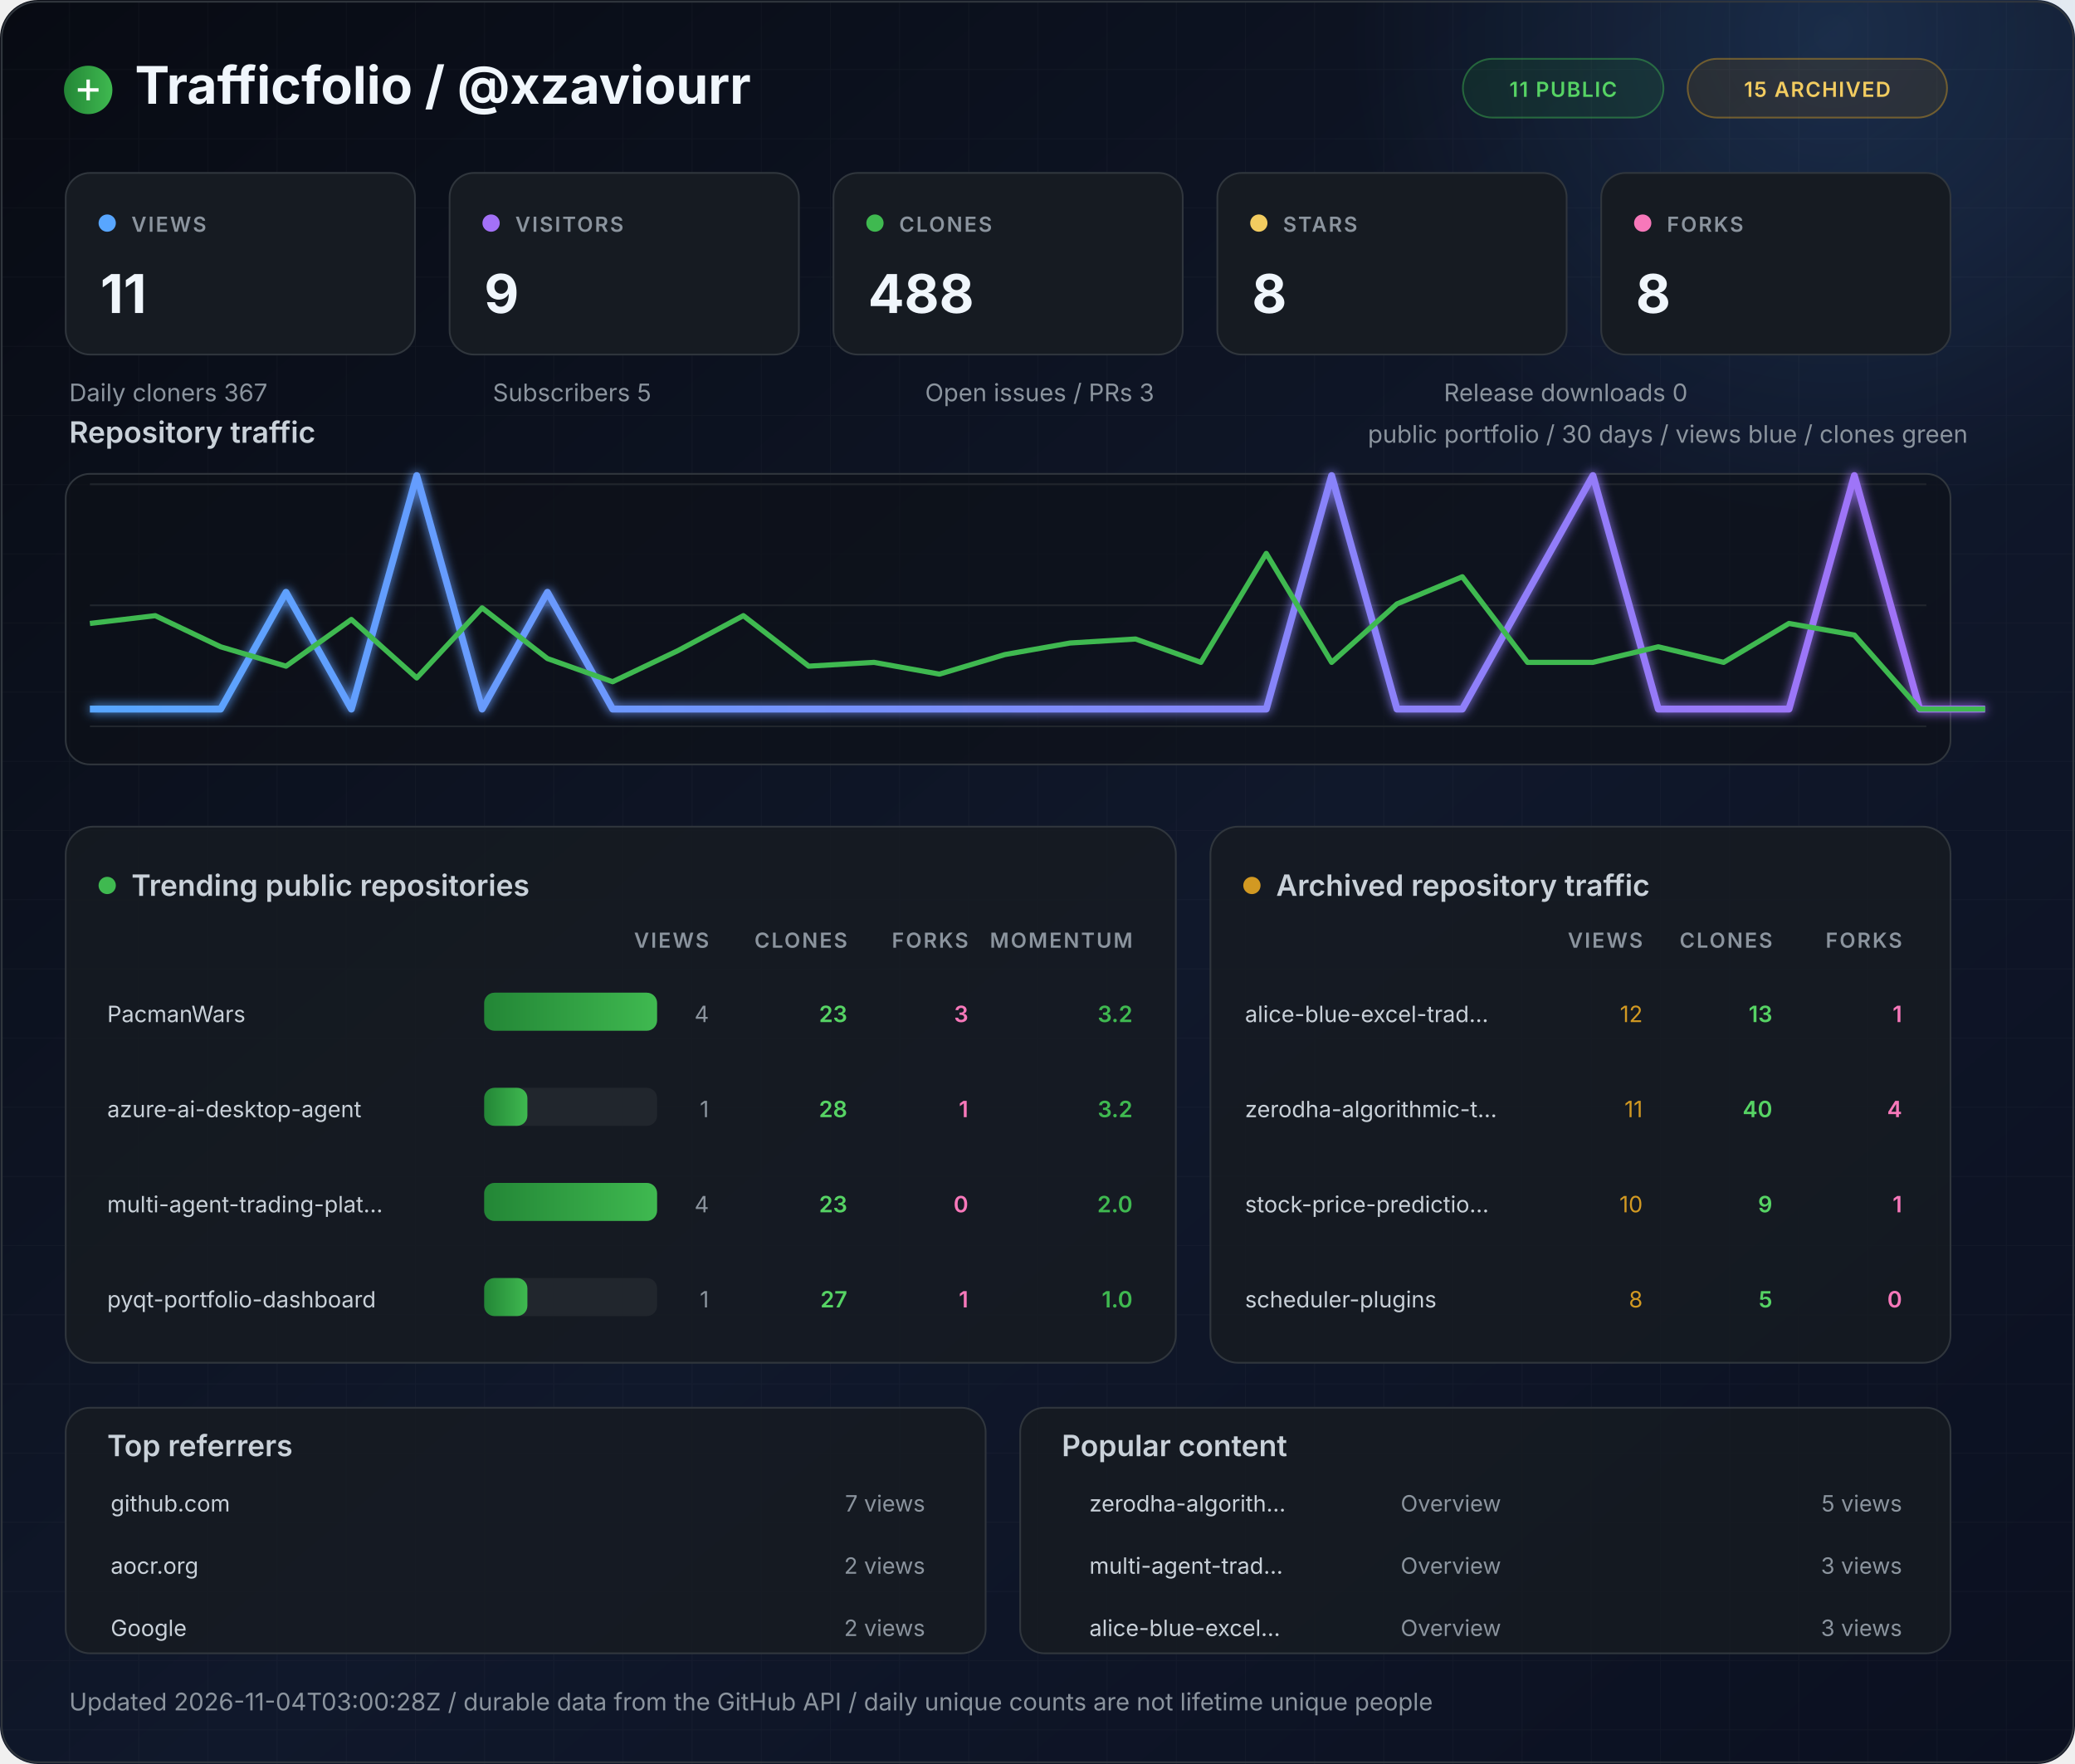
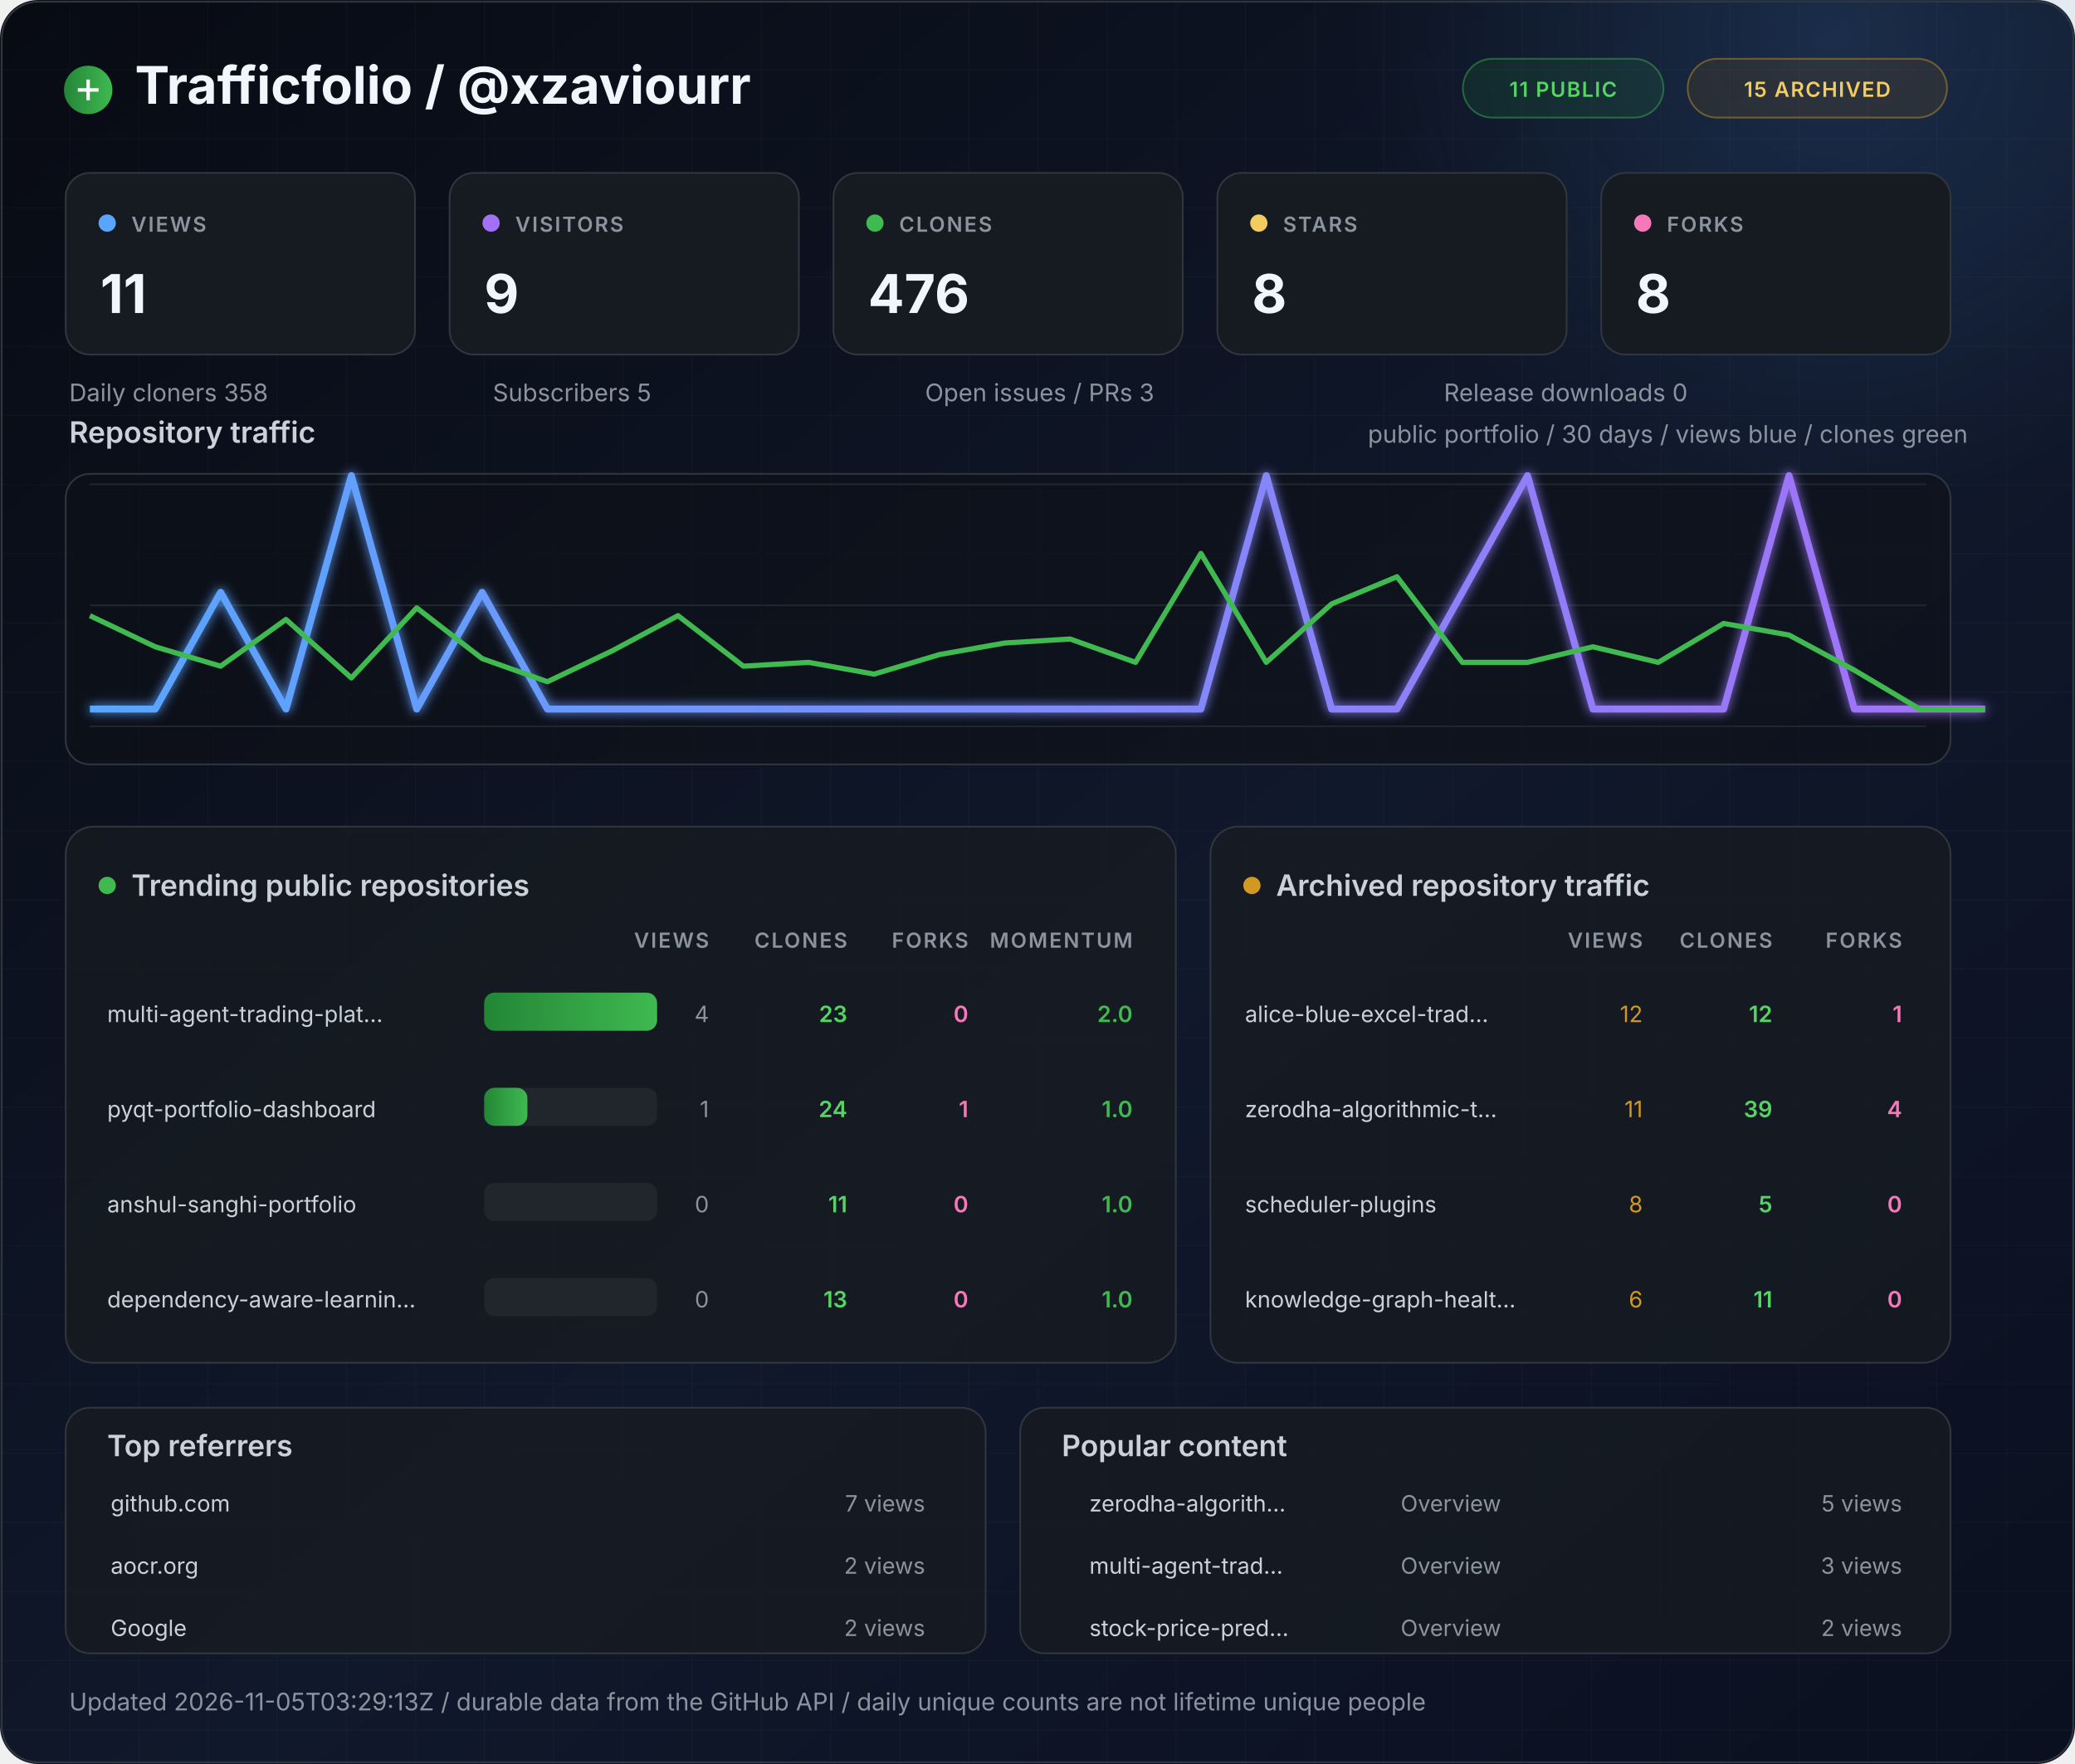
<svg xmlns="http://www.w3.org/2000/svg" width="1200" height="1020" viewBox="0 0 1200 1020" role="img" aria-label="Trafficfolio GitHub analytics dashboard for xzaviourr">
  <defs>
    <linearGradient id="bg" x1="0" y1="0" x2="1" y2="1">
      <stop stop-color="#080b13" />
      <stop offset=".55" stop-color="#10182b" />
      <stop offset="1" stop-color="#0b1020" />
    </linearGradient>
    <linearGradient id="line" x1="0" y1="0" x2="1" y2="0">
      <stop stop-color="#58a6ff" />
      <stop offset="1" stop-color="#a371f7" />
    </linearGradient>
    <linearGradient id="bar" x1="0" y1="0" x2="1" y2="0">
      <stop stop-color="#238636" />
      <stop offset="1" stop-color="#3fb950" />
    </linearGradient>
    <linearGradient id="archiveBar" x1="0" y1="0" x2="1" y2="0">
      <stop stop-color="#9e6a03" />
      <stop offset="1" stop-color="#f2cc60" />
    </linearGradient>
    <radialGradient id="ambient">
      <stop stop-color="#58a6ff" stop-opacity=".16" />
      <stop offset="1" stop-color="#58a6ff" stop-opacity="0" />
    </radialGradient>
    <pattern id="grid" width="40" height="40" patternUnits="userSpaceOnUse">
      <path d="M40 0H0V40" fill="none" stroke="#ffffff" stroke-opacity=".025" />
    </pattern>
    <filter id="glow">
      <feGaussianBlur stdDeviation="3" result="b" />
      <feMerge>
        <feMergeNode in="b" />
        <feMergeNode in="SourceGraphic" />
      </feMerge>
    </filter>
    <style>
    .title{font:750 30px -apple-system,BlinkMacSystemFont,"Segoe UI",sans-serif;fill:#f0f6fc}
    .subtitle{font:14px -apple-system,BlinkMacSystemFont,"Segoe UI",sans-serif;fill:#8b949e}
    .label{font:600 12px -apple-system,BlinkMacSystemFont,"Segoe UI",sans-serif;fill:#8b949e;letter-spacing:1px}
    .metric{font:700 31px -apple-system,BlinkMacSystemFont,"Segoe UI",sans-serif;fill:#f0f6fc}
    .section{font:600 17px -apple-system,BlinkMacSystemFont,"Segoe UI",sans-serif;fill:#c9d1d9}
    .repo,.value,.trend,.archive,.clone,.fork{font:13px -apple-system,BlinkMacSystemFont,"Segoe UI",sans-serif;fill:#c9d1d9}
    .value{fill:#8b949e} .trend{fill:#3fb950;font-weight:600} .archive{fill:#d29922}
    .clone{fill:#56d364;font-weight:600} .fork{fill:#f778ba;font-weight:600}
    .pill{font:600 12px -apple-system,BlinkMacSystemFont,"Segoe UI",sans-serif;letter-spacing:.7px}
  </style>
  </defs>
  <rect width="1200" height="1020" rx="22" fill="url(#bg)" />
  <rect width="1200" height="1020" rx="22" fill="url(#grid)" />
  <circle cx="1060" cy="20" r="280" fill="url(#ambient)" />
  <rect x="1" y="1" width="1198" height="1018" rx="21" fill="none" stroke="#30363d" />
  <circle cx="51" cy="52" r="14" fill="url(#bar)" />
  <path d="M45 52h12M51 46v12" stroke="#fff" stroke-width="2" />
  <text x="78" y="60" class="title">Trafficfolio / @xzaviourr</text>
  <rect x="846" y="34" width="116" height="34" rx="17" fill="#238636" fill-opacity=".16" stroke="#3fb950" stroke-opacity=".45" />
  <text x="904" y="56" text-anchor="middle" class="pill" fill="#56d364">11 PUBLIC</text>
  <rect x="976" y="34" width="150" height="34" rx="17" fill="#9e6a03" fill-opacity=".14" stroke="#d29922" stroke-opacity=".45" />
  <text x="1051" y="56" text-anchor="middle" class="pill" fill="#f2cc60">15 ARCHIVED</text>
  <rect x="38" y="100" width="202" height="105" rx="14" fill="#161b22" stroke="#30363d" />
  <circle cx="62" cy="129" r="5" fill="#58a6ff" />
  <text x="76" y="134" class="label">VIEWS</text>
  <text x="58" y="181" class="metric">11</text>
  <rect x="260" y="100" width="202" height="105" rx="14" fill="#161b22" stroke="#30363d" />
  <circle cx="284" cy="129" r="5" fill="#a371f7" />
  <text x="298" y="134" class="label">VISITORS</text>
  <text x="280" y="181" class="metric">9</text>
  <rect x="482" y="100" width="202" height="105" rx="14" fill="#161b22" stroke="#30363d" />
  <circle cx="506" cy="129" r="5" fill="#3fb950" />
  <text x="520" y="134" class="label">CLONES</text>
-   <text x="502" y="181" class="metric">488</text>
+   <text x="502" y="181" class="metric">476</text>
  <rect x="704" y="100" width="202" height="105" rx="14" fill="#161b22" stroke="#30363d" />
  <circle cx="728" cy="129" r="5" fill="#f2cc60" />
  <text x="742" y="134" class="label">STARS</text>
  <text x="724" y="181" class="metric">8</text>
  <rect x="926" y="100" width="202" height="105" rx="14" fill="#161b22" stroke="#30363d" />
  <circle cx="950" cy="129" r="5" fill="#f778ba" />
  <text x="964" y="134" class="label">FORKS</text>
  <text x="946" y="181" class="metric">8</text>
-   <text x="40" y="232" class="subtitle">Daily cloners 367</text>
+   <text x="40" y="232" class="subtitle">Daily cloners 358</text>
  <text x="285" y="232" class="subtitle">Subscribers 5</text>
  <text x="535" y="232" class="subtitle">Open issues / PRs 3</text>
  <text x="835" y="232" class="subtitle">Release downloads 0</text>
  <text x="40" y="256" class="section">Repository traffic</text>
  <text x="1138" y="256" text-anchor="end" class="subtitle">public portfolio / 30 days / views blue / clones green</text>
  <rect x="38" y="274" width="1090" height="168" rx="14" fill="#0d1117" fill-opacity=".62" stroke="#30363d" />
  <line x1="52" y1="420" x2="1114" y2="420" stroke="#21262d" />
  <line x1="52" y1="350" x2="1114" y2="350" stroke="#21262d" />
  <line x1="52" y1="280" x2="1114" y2="280" stroke="#21262d" />
-   <polyline points="52.0,410.0 89.8,410.0 127.6,410.0 165.4,342.5 203.2,410.0 241.0,275.0 278.8,410.0 316.6,342.5 354.3,410.0 392.1,410.0 429.9,410.0 467.7,410.0 505.5,410.0 543.3,410.0 581.1,410.0 618.9,410.0 656.7,410.0 694.5,410.0 732.3,410.0 770.1,275.0 807.9,410.0 845.7,410.0 883.4,342.5 921.2,275.0 959.0,410.0 996.8,410.0 1034.6,410.0 1072.4,275.0 1110.2,410.0 1148.0,410.0" fill="none" stroke="url(#line)" stroke-width="4" stroke-linejoin="round" filter="url(#glow)" />
-   <polyline points="52.0,360.5 89.8,356.0 127.6,374.0 165.4,385.2 203.2,358.2 241.0,392.0 278.8,351.5 316.6,380.8 354.3,394.2 392.1,376.2 429.9,356.0 467.7,385.2 505.5,383.0 543.3,389.8 581.1,378.5 618.9,371.8 656.7,369.5 694.5,383.0 732.3,320.0 770.1,383.0 807.9,349.2 845.7,333.5 883.4,383.0 921.2,383.0 959.0,374.0 996.8,383.0 1034.6,360.5 1072.4,367.2 1110.2,410.0 1148.0,410.0" fill="none" stroke="#3fb950" stroke-width="3" stroke-linejoin="round" />
+   <polyline points="52.0,410.0 89.8,410.0 127.6,342.5 165.4,410.0 203.2,275.0 241.0,410.0 278.8,342.5 316.6,410.0 354.3,410.0 392.1,410.0 429.9,410.0 467.7,410.0 505.5,410.0 543.3,410.0 581.1,410.0 618.9,410.0 656.7,410.0 694.5,410.0 732.3,275.0 770.1,410.0 807.9,410.0 845.7,342.5 883.4,275.0 921.2,410.0 959.0,410.0 996.8,410.0 1034.6,275.0 1072.4,410.0 1110.2,410.0 1148.0,410.0" fill="none" stroke="url(#line)" stroke-width="4" stroke-linejoin="round" filter="url(#glow)" />
+   <polyline points="52.0,356.0 89.8,374.0 127.6,385.2 165.4,358.2 203.2,392.0 241.0,351.5 278.8,380.8 316.6,394.2 354.3,376.2 392.1,356.0 429.9,385.2 467.7,383.0 505.5,389.8 543.3,378.5 581.1,371.8 618.9,369.5 656.7,383.0 694.5,320.0 732.3,383.0 770.1,349.2 807.9,333.5 845.7,383.0 883.4,383.0 921.2,374.0 959.0,383.0 996.8,360.5 1034.6,367.2 1072.4,387.5 1110.2,410.0 1148.0,410.0" fill="none" stroke="#3fb950" stroke-width="3" stroke-linejoin="round" />
  <rect x="38" y="478" width="642" height="310" rx="16" fill="#161b22" fill-opacity=".82" stroke="#30363d" />
  <circle cx="62" cy="512" r="5" fill="#3fb950" />
  <text x="76" y="518" class="section">Trending public repositories</text>
  <text x="410" y="548" text-anchor="end" class="label">VIEWS</text>
  <text x="490" y="548" text-anchor="end" class="label">CLONES</text>
  <text x="560" y="548" text-anchor="end" class="label">FORKS</text>
  <text x="655" y="548" text-anchor="end" class="label">MOMENTUM</text>
-   <text x="62" y="591" class="repo">PacmanWars</text>
+   <text x="62" y="591" class="repo">multi-agent-trading-plat...</text>
  <rect x="280" y="574" width="100" height="22" rx="6" fill="#21262d" />
  <rect x="280" y="574" width="100" height="22" rx="6" fill="url(#bar)" />
  <text x="410" y="591" text-anchor="end" class="value">4</text>
  <text x="490" y="591" text-anchor="end" class="clone">23</text>
-   <text x="560" y="591" text-anchor="end" class="fork">3</text>
-   <text x="655" y="591" text-anchor="end" class="trend">3.2</text>
-   <text x="62" y="646" class="repo">azure-ai-desktop-agent</text>
+   <text x="560" y="591" text-anchor="end" class="fork">0</text>
+   <text x="655" y="591" text-anchor="end" class="trend">2.0</text>
+   <text x="62" y="646" class="repo">pyqt-portfolio-dashboard</text>
  <rect x="280" y="629" width="100" height="22" rx="6" fill="#21262d" />
  <rect x="280" y="629" width="25" height="22" rx="6" fill="url(#bar)" />
  <text x="410" y="646" text-anchor="end" class="value">1</text>
-   <text x="490" y="646" text-anchor="end" class="clone">28</text>
+   <text x="490" y="646" text-anchor="end" class="clone">24</text>
  <text x="560" y="646" text-anchor="end" class="fork">1</text>
-   <text x="655" y="646" text-anchor="end" class="trend">3.2</text>
-   <text x="62" y="701" class="repo">multi-agent-trading-plat...</text>
+   <text x="655" y="646" text-anchor="end" class="trend">1.0</text>
+   <text x="62" y="701" class="repo">anshul-sanghi-portfolio</text>
  <rect x="280" y="684" width="100" height="22" rx="6" fill="#21262d" />
-   <rect x="280" y="684" width="100" height="22" rx="6" fill="url(#bar)" />
-   <text x="410" y="701" text-anchor="end" class="value">4</text>
-   <text x="490" y="701" text-anchor="end" class="clone">23</text>
+   <rect x="280" y="684" width="0" height="22" rx="6" fill="url(#bar)" />
+   <text x="410" y="701" text-anchor="end" class="value">0</text>
+   <text x="490" y="701" text-anchor="end" class="clone">11</text>
  <text x="560" y="701" text-anchor="end" class="fork">0</text>
-   <text x="655" y="701" text-anchor="end" class="trend">2.0</text>
-   <text x="62" y="756" class="repo">pyqt-portfolio-dashboard</text>
+   <text x="655" y="701" text-anchor="end" class="trend">1.0</text>
+   <text x="62" y="756" class="repo">dependency-aware-learnin...</text>
  <rect x="280" y="739" width="100" height="22" rx="6" fill="#21262d" />
-   <rect x="280" y="739" width="25" height="22" rx="6" fill="url(#bar)" />
-   <text x="410" y="756" text-anchor="end" class="value">1</text>
-   <text x="490" y="756" text-anchor="end" class="clone">27</text>
-   <text x="560" y="756" text-anchor="end" class="fork">1</text>
+   <rect x="280" y="739" width="0" height="22" rx="6" fill="url(#bar)" />
+   <text x="410" y="756" text-anchor="end" class="value">0</text>
+   <text x="490" y="756" text-anchor="end" class="clone">13</text>
+   <text x="560" y="756" text-anchor="end" class="fork">0</text>
  <text x="655" y="756" text-anchor="end" class="trend">1.0</text>
  <rect x="700" y="478" width="428" height="310" rx="16" fill="#161b22" fill-opacity=".82" stroke="#30363d" />
  <circle cx="724" cy="512" r="5" fill="#d29922" />
  <text x="738" y="518" class="section">Archived repository traffic</text>
  <text x="950" y="548" text-anchor="end" class="label">VIEWS</text>
  <text x="1025" y="548" text-anchor="end" class="label">CLONES</text>
  <text x="1100" y="548" text-anchor="end" class="label">FORKS</text>
  <text x="720" y="591" class="repo">alice-blue-excel-trad...</text>
  <text x="950" y="591" text-anchor="end" class="archive">12</text>
-   <text x="1025" y="591" text-anchor="end" class="clone">13</text>
+   <text x="1025" y="591" text-anchor="end" class="clone">12</text>
  <text x="1100" y="591" text-anchor="end" class="fork">1</text>
  <text x="720" y="646" class="repo">zerodha-algorithmic-t...</text>
  <text x="950" y="646" text-anchor="end" class="archive">11</text>
-   <text x="1025" y="646" text-anchor="end" class="clone">40</text>
+   <text x="1025" y="646" text-anchor="end" class="clone">39</text>
  <text x="1100" y="646" text-anchor="end" class="fork">4</text>
-   <text x="720" y="701" class="repo">stock-price-predictio...</text>
-   <text x="950" y="701" text-anchor="end" class="archive">10</text>
-   <text x="1025" y="701" text-anchor="end" class="clone">9</text>
-   <text x="1100" y="701" text-anchor="end" class="fork">1</text>
-   <text x="720" y="756" class="repo">scheduler-plugins</text>
-   <text x="950" y="756" text-anchor="end" class="archive">8</text>
-   <text x="1025" y="756" text-anchor="end" class="clone">5</text>
+   <text x="720" y="701" class="repo">scheduler-plugins</text>
+   <text x="950" y="701" text-anchor="end" class="archive">8</text>
+   <text x="1025" y="701" text-anchor="end" class="clone">5</text>
+   <text x="1100" y="701" text-anchor="end" class="fork">0</text>
+   <text x="720" y="756" class="repo">knowledge-graph-healt...</text>
+   <text x="950" y="756" text-anchor="end" class="archive">6</text>
+   <text x="1025" y="756" text-anchor="end" class="clone">11</text>
  <text x="1100" y="756" text-anchor="end" class="fork">0</text>
  <rect x="38" y="814" width="532" height="142" rx="14" fill="#161b22" fill-opacity=".82" stroke="#30363d" />
  <text x="62" y="842" class="section">Top referrers</text>
  <text x="64" y="874" class="repo">github.com</text>
  <text x="535" y="874" text-anchor="end" class="value">7 views</text>
  <text x="64" y="910" class="repo">aocr.org</text>
  <text x="535" y="910" text-anchor="end" class="value">2 views</text>
  <text x="64" y="946" class="repo">Google</text>
  <text x="535" y="946" text-anchor="end" class="value">2 views</text>
  <rect x="590" y="814" width="538" height="142" rx="14" fill="#161b22" fill-opacity=".82" stroke="#30363d" />
  <text x="614" y="842" class="section">Popular content</text>
  <text x="630" y="874" class="repo">zerodha-algorith...</text>
  <text x="810" y="874" class="value">Overview</text>
  <text x="1100" y="874" text-anchor="end" class="value">5 views</text>
  <text x="630" y="910" class="repo">multi-agent-trad...</text>
  <text x="810" y="910" class="value">Overview</text>
  <text x="1100" y="910" text-anchor="end" class="value">3 views</text>
-   <text x="630" y="946" class="repo">alice-blue-excel...</text>
+   <text x="630" y="946" class="repo">stock-price-pred...</text>
  <text x="810" y="946" class="value">Overview</text>
-   <text x="1100" y="946" text-anchor="end" class="value">3 views</text>
-   <text x="40" y="989" class="subtitle">Updated 2026-11-04T03:00:28Z / durable data from the GitHub API / daily unique counts are not lifetime unique people</text>
+   <text x="1100" y="946" text-anchor="end" class="value">2 views</text>
+   <text x="40" y="989" class="subtitle">Updated 2026-11-05T03:29:13Z / durable data from the GitHub API / daily unique counts are not lifetime unique people</text>
</svg>
